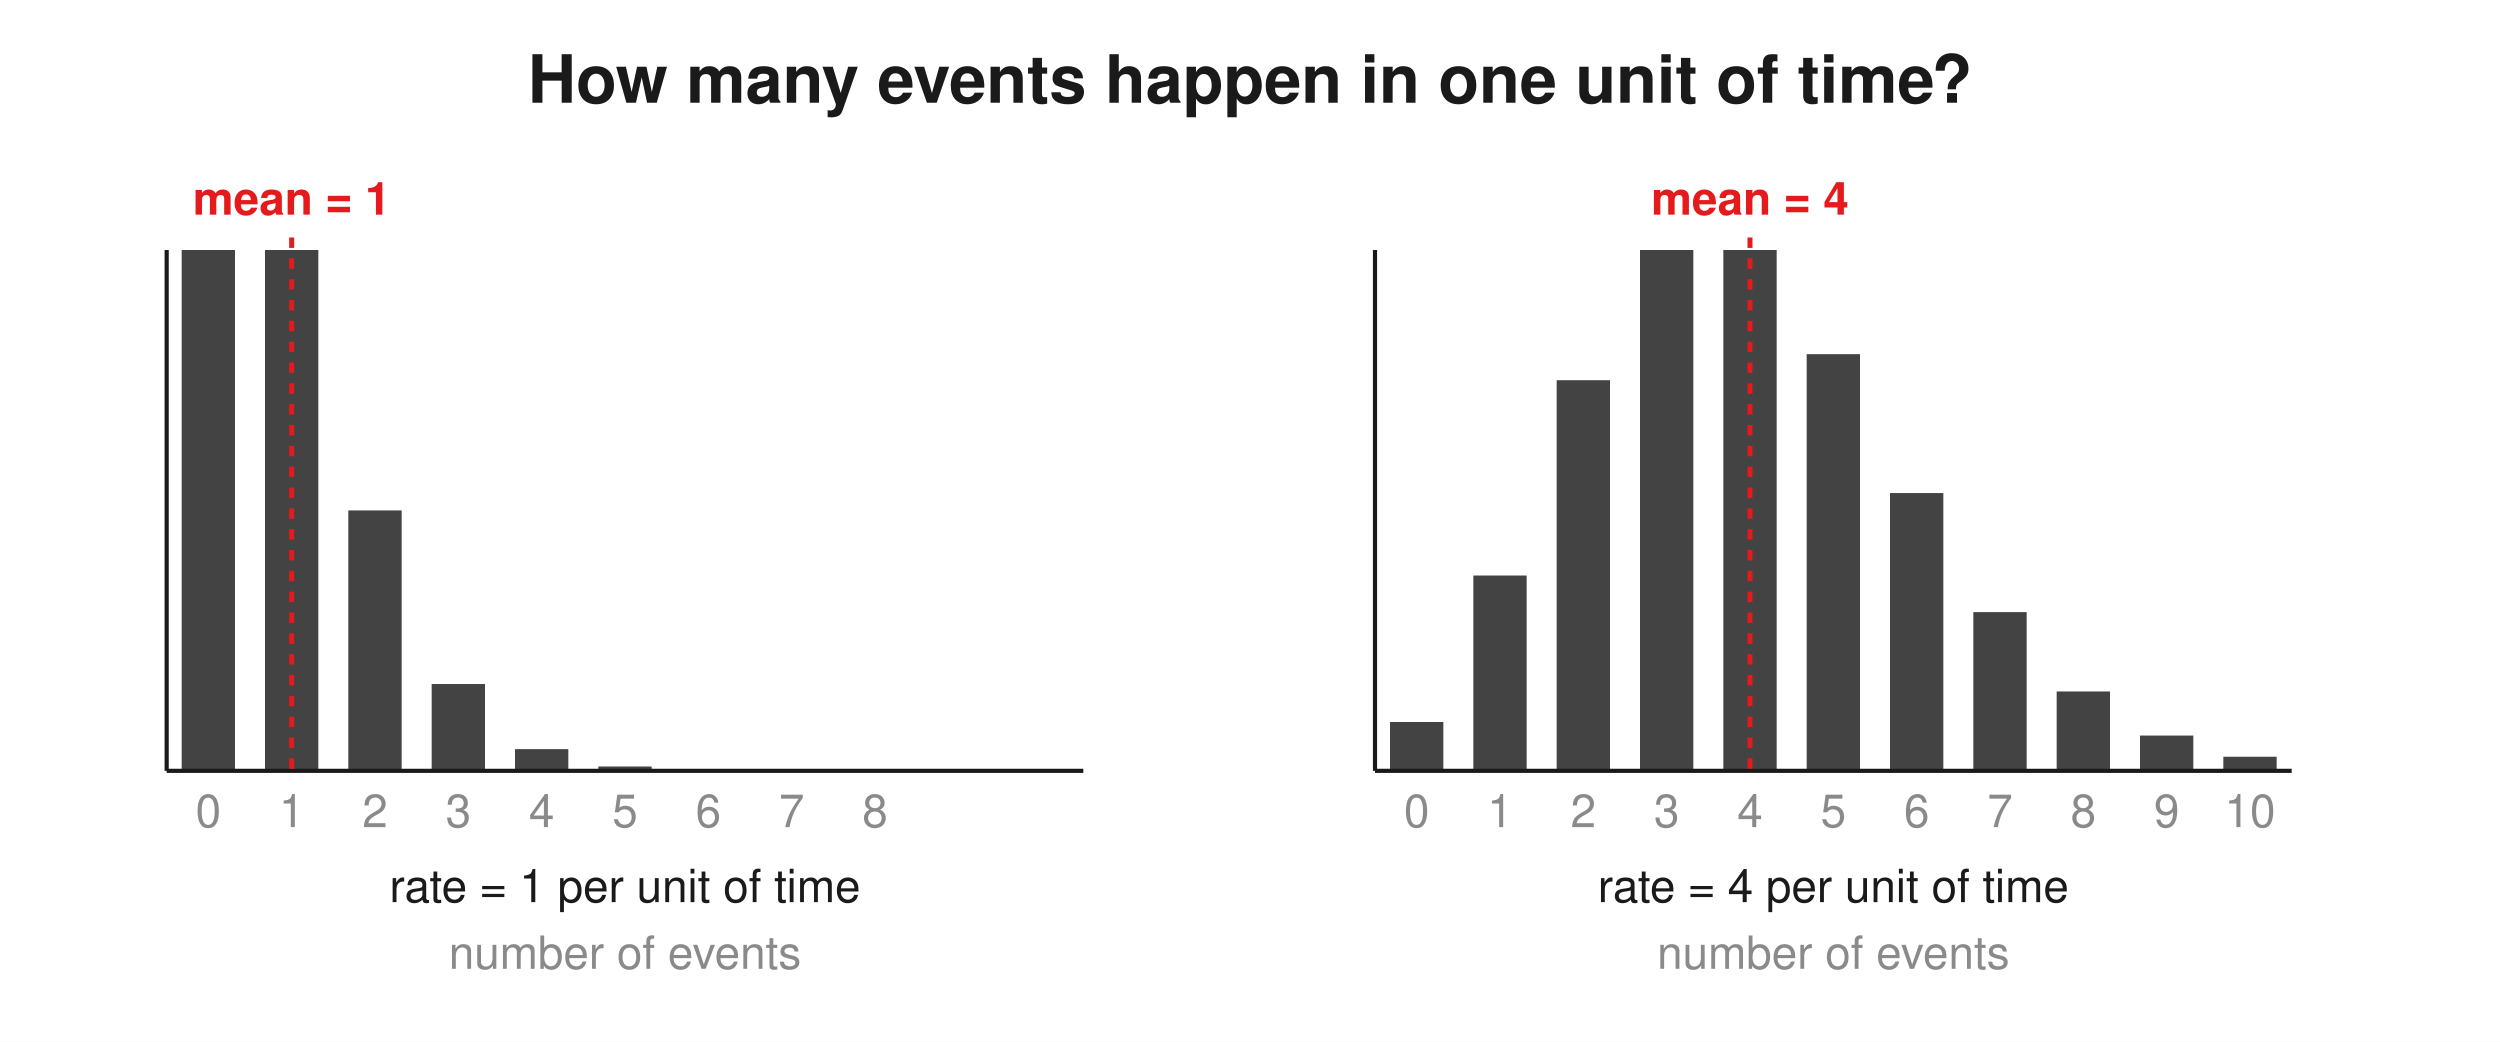
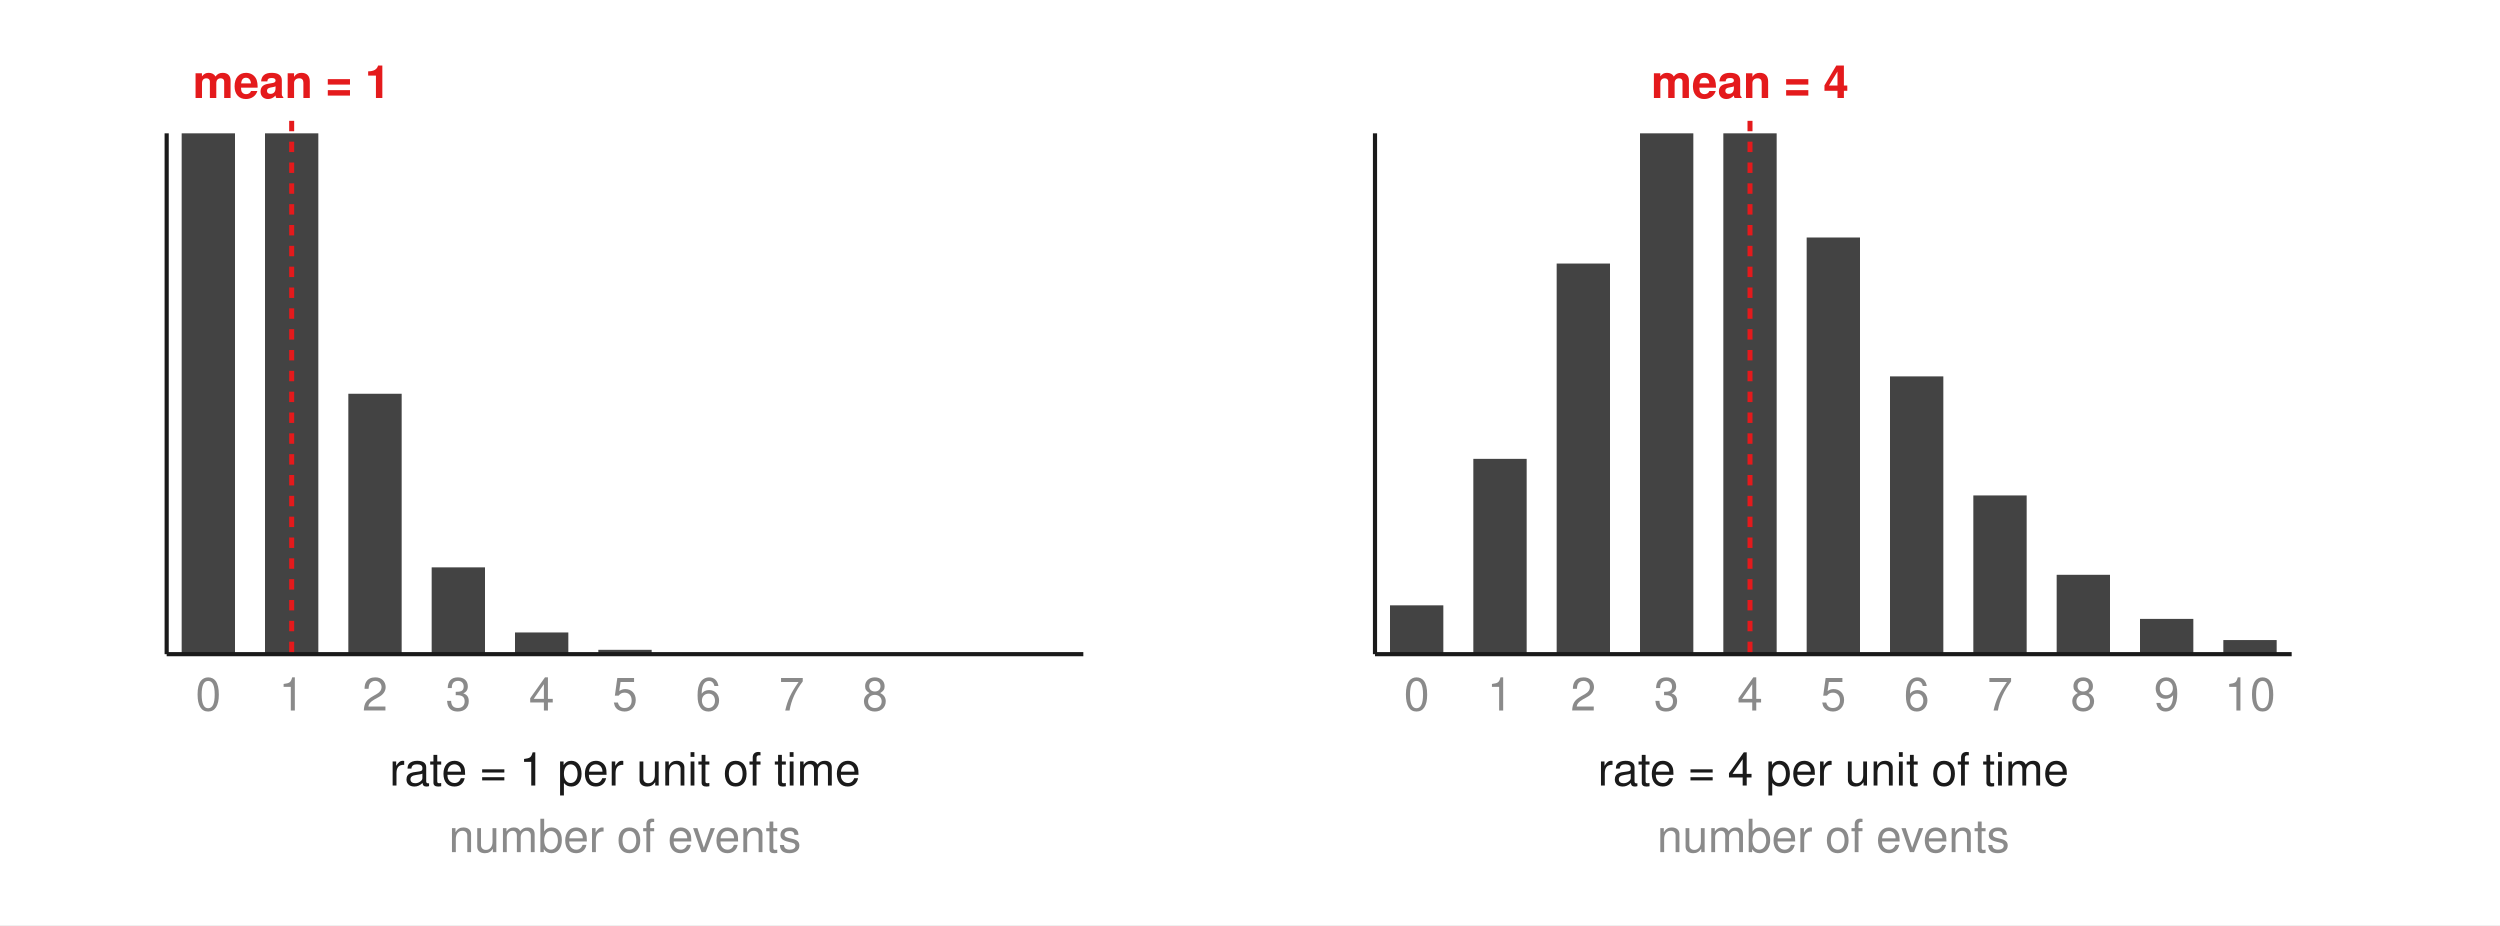
- <svg xmlns="http://www.w3.org/2000/svg" width="1200" height="500" viewBox="0 0 1200 500">
+ <svg xmlns="http://www.w3.org/2000/svg" width="1200" height="444" viewBox="0 0 1200 444">
  <defs>
</defs>
-   <rect x="0" y="0" width="1200" height="500" fill="white" />
-   <text x="600.0" y="42" font-size="32" font-family="Helvetica" text-anchor="middle" dominant-baseline="central" fill="#1a1a1a" font-weight="bold" font-style="normal">How many events happen in one unit of time?</text>
-   <path d="M80,370 L520,370" stroke="#1a1a1a" stroke-width="2.0" />
-   <path d="M80,120 L80,370" stroke="#1a1a1a" stroke-width="2.0" />
-   <rect x="87.2" y="120.0" width="25.6" height="250.0" fill="#1a1a1a" opacity="0.82" />
-   <text x="100.0" y="392" font-size="22" font-family="Helvetica" text-anchor="middle" dominant-baseline="central" fill="#8a8a8a" font-weight="normal" font-style="normal">0</text>
-   <rect x="127.2" y="120.0" width="25.6" height="250.0" fill="#1a1a1a" opacity="0.82" />
-   <text x="140.0" y="392" font-size="22" font-family="Helvetica" text-anchor="middle" dominant-baseline="central" fill="#8a8a8a" font-weight="normal" font-style="normal">1</text>
-   <rect x="167.2" y="245.0" width="25.6" height="125.0" fill="#1a1a1a" opacity="0.82" />
-   <text x="180.0" y="392" font-size="22" font-family="Helvetica" text-anchor="middle" dominant-baseline="central" fill="#8a8a8a" font-weight="normal" font-style="normal">2</text>
-   <rect x="207.2" y="328.333" width="25.6" height="41.667" fill="#1a1a1a" opacity="0.82" />
-   <text x="220.0" y="392" font-size="22" font-family="Helvetica" text-anchor="middle" dominant-baseline="central" fill="#8a8a8a" font-weight="normal" font-style="normal">3</text>
-   <rect x="247.2" y="359.583" width="25.6" height="10.417" fill="#1a1a1a" opacity="0.82" />
-   <text x="260.0" y="392" font-size="22" font-family="Helvetica" text-anchor="middle" dominant-baseline="central" fill="#8a8a8a" font-weight="normal" font-style="normal">4</text>
-   <rect x="287.2" y="367.917" width="25.6" height="2.083" fill="#1a1a1a" opacity="0.82" />
-   <text x="300.0" y="392" font-size="22" font-family="Helvetica" text-anchor="middle" dominant-baseline="central" fill="#8a8a8a" font-weight="normal" font-style="normal">5</text>
-   <rect x="327.2" y="369.653" width="25.6" height="0.347" fill="#1a1a1a" opacity="0.82" />
-   <text x="340.0" y="392" font-size="22" font-family="Helvetica" text-anchor="middle" dominant-baseline="central" fill="#8a8a8a" font-weight="normal" font-style="normal">6</text>
-   <rect x="367.2" y="369.95" width="25.6" height="0.05" fill="#1a1a1a" opacity="0.82" />
-   <text x="380.0" y="392" font-size="22" font-family="Helvetica" text-anchor="middle" dominant-baseline="central" fill="#8a8a8a" font-weight="normal" font-style="normal">7</text>
-   <rect x="407.2" y="369.994" width="25.6" height="0.006" fill="#1a1a1a" opacity="0.82" />
-   <text x="420.0" y="392" font-size="22" font-family="Helvetica" text-anchor="middle" dominant-baseline="central" fill="#8a8a8a" font-weight="normal" font-style="normal">8</text>
-   <rect x="447.2" y="369.999" width="25.6" height="0.001" fill="#1a1a1a" opacity="0.82" />
-   <rect x="487.2" y="370" width="25.6" height="6.889329805996474e-05" fill="#1a1a1a" opacity="0.82" />
-   <path d="M140.0,114 L140.0,370" stroke="#E41A1C" stroke-width="2.4" stroke-dasharray="5,5" />
-   <text x="140.0" y="98" font-size="22" font-family="Helvetica" text-anchor="middle" dominant-baseline="central" fill="#E41A1C" font-weight="bold" font-style="normal">mean = 1</text>
-   <text x="300.0" y="428" font-size="22" font-family="Helvetica" text-anchor="middle" dominant-baseline="central" fill="#1a1a1a" font-weight="normal" font-style="normal">rate = 1 per unit of time</text>
-   <text x="300.0" y="460" font-size="22" font-family="Helvetica" text-anchor="middle" dominant-baseline="central" fill="#8a8a8a" font-weight="normal" font-style="normal">number of events</text>
-   <path d="M660,370 L1100,370" stroke="#1a1a1a" stroke-width="2.0" />
-   <path d="M660,120 L660,370" stroke="#1a1a1a" stroke-width="2.0" />
-   <rect x="667.2" y="346.562" width="25.6" height="23.438" fill="#1a1a1a" opacity="0.82" />
-   <text x="680.0" y="392" font-size="22" font-family="Helvetica" text-anchor="middle" dominant-baseline="central" fill="#8a8a8a" font-weight="normal" font-style="normal">0</text>
-   <rect x="707.2" y="276.25" width="25.6" height="93.75" fill="#1a1a1a" opacity="0.82" />
-   <text x="720.0" y="392" font-size="22" font-family="Helvetica" text-anchor="middle" dominant-baseline="central" fill="#8a8a8a" font-weight="normal" font-style="normal">1</text>
-   <rect x="747.2" y="182.5" width="25.6" height="187.5" fill="#1a1a1a" opacity="0.82" />
-   <text x="760.0" y="392" font-size="22" font-family="Helvetica" text-anchor="middle" dominant-baseline="central" fill="#8a8a8a" font-weight="normal" font-style="normal">2</text>
-   <rect x="787.2" y="120.0" width="25.6" height="250.0" fill="#1a1a1a" opacity="0.82" />
-   <text x="800.0" y="392" font-size="22" font-family="Helvetica" text-anchor="middle" dominant-baseline="central" fill="#8a8a8a" font-weight="normal" font-style="normal">3</text>
-   <rect x="827.2" y="120.0" width="25.6" height="250.0" fill="#1a1a1a" opacity="0.82" />
-   <text x="840.0" y="392" font-size="22" font-family="Helvetica" text-anchor="middle" dominant-baseline="central" fill="#8a8a8a" font-weight="normal" font-style="normal">4</text>
-   <rect x="867.2" y="170.0" width="25.6" height="200.0" fill="#1a1a1a" opacity="0.82" />
-   <text x="880.0" y="392" font-size="22" font-family="Helvetica" text-anchor="middle" dominant-baseline="central" fill="#8a8a8a" font-weight="normal" font-style="normal">5</text>
-   <rect x="907.2" y="236.667" width="25.6" height="133.333" fill="#1a1a1a" opacity="0.82" />
-   <text x="920.0" y="392" font-size="22" font-family="Helvetica" text-anchor="middle" dominant-baseline="central" fill="#8a8a8a" font-weight="normal" font-style="normal">6</text>
-   <rect x="947.2" y="293.81" width="25.6" height="76.19" fill="#1a1a1a" opacity="0.82" />
-   <text x="960.0" y="392" font-size="22" font-family="Helvetica" text-anchor="middle" dominant-baseline="central" fill="#8a8a8a" font-weight="normal" font-style="normal">7</text>
-   <rect x="987.2" y="331.905" width="25.6" height="38.095" fill="#1a1a1a" opacity="0.82" />
-   <text x="1000.0" y="392" font-size="22" font-family="Helvetica" text-anchor="middle" dominant-baseline="central" fill="#8a8a8a" font-weight="normal" font-style="normal">8</text>
-   <rect x="1027.2" y="353.069" width="25.6" height="16.931" fill="#1a1a1a" opacity="0.82" />
-   <text x="1040.0" y="392" font-size="22" font-family="Helvetica" text-anchor="middle" dominant-baseline="central" fill="#8a8a8a" font-weight="normal" font-style="normal">9</text>
-   <rect x="1067.2" y="363.228" width="25.6" height="6.772" fill="#1a1a1a" opacity="0.82" />
-   <text x="1080.0" y="392" font-size="22" font-family="Helvetica" text-anchor="middle" dominant-baseline="central" fill="#8a8a8a" font-weight="normal" font-style="normal">10</text>
-   <path d="M840.0,114 L840.0,370" stroke="#E41A1C" stroke-width="2.4" stroke-dasharray="5,5" />
-   <text x="840.0" y="98" font-size="22" font-family="Helvetica" text-anchor="middle" dominant-baseline="central" fill="#E41A1C" font-weight="bold" font-style="normal">mean = 4</text>
-   <text x="880.0" y="428" font-size="22" font-family="Helvetica" text-anchor="middle" dominant-baseline="central" fill="#1a1a1a" font-weight="normal" font-style="normal">rate = 4 per unit of time</text>
-   <text x="880.0" y="460" font-size="22" font-family="Helvetica" text-anchor="middle" dominant-baseline="central" fill="#8a8a8a" font-weight="normal" font-style="normal">number of events</text>
+   <rect x="0" y="0" width="1200" height="444" fill="white" />
+   <g transform="translate(0,-56)">
+     <rect x="0" y="0" width="1200" height="500" fill="white" />
+     <path d="M80,370 L520,370" stroke="#1a1a1a" stroke-width="2.0" />
+     <path d="M80,120 L80,370" stroke="#1a1a1a" stroke-width="2.0" />
+     <rect x="87.2" y="120.0" width="25.6" height="250.0" fill="#1a1a1a" opacity="0.82" />
+     <text x="100.0" y="392" font-size="22" font-family="Helvetica" text-anchor="middle" dominant-baseline="central" fill="#8a8a8a" font-weight="normal" font-style="normal">0</text>
+     <rect x="127.2" y="120.0" width="25.6" height="250.0" fill="#1a1a1a" opacity="0.82" />
+     <text x="140.0" y="392" font-size="22" font-family="Helvetica" text-anchor="middle" dominant-baseline="central" fill="#8a8a8a" font-weight="normal" font-style="normal">1</text>
+     <rect x="167.2" y="245.0" width="25.6" height="125.0" fill="#1a1a1a" opacity="0.82" />
+     <text x="180.0" y="392" font-size="22" font-family="Helvetica" text-anchor="middle" dominant-baseline="central" fill="#8a8a8a" font-weight="normal" font-style="normal">2</text>
+     <rect x="207.2" y="328.333" width="25.6" height="41.667" fill="#1a1a1a" opacity="0.82" />
+     <text x="220.0" y="392" font-size="22" font-family="Helvetica" text-anchor="middle" dominant-baseline="central" fill="#8a8a8a" font-weight="normal" font-style="normal">3</text>
+     <rect x="247.2" y="359.583" width="25.6" height="10.417" fill="#1a1a1a" opacity="0.82" />
+     <text x="260.0" y="392" font-size="22" font-family="Helvetica" text-anchor="middle" dominant-baseline="central" fill="#8a8a8a" font-weight="normal" font-style="normal">4</text>
+     <rect x="287.2" y="367.917" width="25.6" height="2.083" fill="#1a1a1a" opacity="0.82" />
+     <text x="300.0" y="392" font-size="22" font-family="Helvetica" text-anchor="middle" dominant-baseline="central" fill="#8a8a8a" font-weight="normal" font-style="normal">5</text>
+     <rect x="327.2" y="369.653" width="25.6" height="0.347" fill="#1a1a1a" opacity="0.82" />
+     <text x="340.0" y="392" font-size="22" font-family="Helvetica" text-anchor="middle" dominant-baseline="central" fill="#8a8a8a" font-weight="normal" font-style="normal">6</text>
+     <rect x="367.2" y="369.95" width="25.6" height="0.05" fill="#1a1a1a" opacity="0.82" />
+     <text x="380.0" y="392" font-size="22" font-family="Helvetica" text-anchor="middle" dominant-baseline="central" fill="#8a8a8a" font-weight="normal" font-style="normal">7</text>
+     <rect x="407.2" y="369.994" width="25.6" height="0.006" fill="#1a1a1a" opacity="0.82" />
+     <text x="420.0" y="392" font-size="22" font-family="Helvetica" text-anchor="middle" dominant-baseline="central" fill="#8a8a8a" font-weight="normal" font-style="normal">8</text>
+     <rect x="447.2" y="369.999" width="25.6" height="0.001" fill="#1a1a1a" opacity="0.82" />
+     <rect x="487.2" y="370" width="25.6" height="6.889329805996474e-05" fill="#1a1a1a" opacity="0.82" />
+     <path d="M140.0,114 L140.0,370" stroke="#E41A1C" stroke-width="2.4" stroke-dasharray="5,5" />
+     <text x="140.0" y="98" font-size="22" font-family="Helvetica" text-anchor="middle" dominant-baseline="central" fill="#E41A1C" font-weight="bold" font-style="normal">mean = 1</text>
+     <text x="300.0" y="428" font-size="22" font-family="Helvetica" text-anchor="middle" dominant-baseline="central" fill="#1a1a1a" font-weight="normal" font-style="normal">rate = 1 per unit of time</text>
+     <text x="300.0" y="460" font-size="22" font-family="Helvetica" text-anchor="middle" dominant-baseline="central" fill="#8a8a8a" font-weight="normal" font-style="normal">number of events</text>
+     <path d="M660,370 L1100,370" stroke="#1a1a1a" stroke-width="2.0" />
+     <path d="M660,120 L660,370" stroke="#1a1a1a" stroke-width="2.0" />
+     <rect x="667.2" y="346.562" width="25.6" height="23.438" fill="#1a1a1a" opacity="0.82" />
+     <text x="680.0" y="392" font-size="22" font-family="Helvetica" text-anchor="middle" dominant-baseline="central" fill="#8a8a8a" font-weight="normal" font-style="normal">0</text>
+     <rect x="707.2" y="276.25" width="25.6" height="93.75" fill="#1a1a1a" opacity="0.82" />
+     <text x="720.0" y="392" font-size="22" font-family="Helvetica" text-anchor="middle" dominant-baseline="central" fill="#8a8a8a" font-weight="normal" font-style="normal">1</text>
+     <rect x="747.2" y="182.5" width="25.6" height="187.5" fill="#1a1a1a" opacity="0.82" />
+     <text x="760.0" y="392" font-size="22" font-family="Helvetica" text-anchor="middle" dominant-baseline="central" fill="#8a8a8a" font-weight="normal" font-style="normal">2</text>
+     <rect x="787.2" y="120.0" width="25.6" height="250.0" fill="#1a1a1a" opacity="0.82" />
+     <text x="800.0" y="392" font-size="22" font-family="Helvetica" text-anchor="middle" dominant-baseline="central" fill="#8a8a8a" font-weight="normal" font-style="normal">3</text>
+     <rect x="827.2" y="120.0" width="25.6" height="250.0" fill="#1a1a1a" opacity="0.82" />
+     <text x="840.0" y="392" font-size="22" font-family="Helvetica" text-anchor="middle" dominant-baseline="central" fill="#8a8a8a" font-weight="normal" font-style="normal">4</text>
+     <rect x="867.2" y="170.0" width="25.6" height="200.0" fill="#1a1a1a" opacity="0.82" />
+     <text x="880.0" y="392" font-size="22" font-family="Helvetica" text-anchor="middle" dominant-baseline="central" fill="#8a8a8a" font-weight="normal" font-style="normal">5</text>
+     <rect x="907.2" y="236.667" width="25.6" height="133.333" fill="#1a1a1a" opacity="0.82" />
+     <text x="920.0" y="392" font-size="22" font-family="Helvetica" text-anchor="middle" dominant-baseline="central" fill="#8a8a8a" font-weight="normal" font-style="normal">6</text>
+     <rect x="947.2" y="293.81" width="25.6" height="76.19" fill="#1a1a1a" opacity="0.82" />
+     <text x="960.0" y="392" font-size="22" font-family="Helvetica" text-anchor="middle" dominant-baseline="central" fill="#8a8a8a" font-weight="normal" font-style="normal">7</text>
+     <rect x="987.2" y="331.905" width="25.6" height="38.095" fill="#1a1a1a" opacity="0.82" />
+     <text x="1000.0" y="392" font-size="22" font-family="Helvetica" text-anchor="middle" dominant-baseline="central" fill="#8a8a8a" font-weight="normal" font-style="normal">8</text>
+     <rect x="1027.2" y="353.069" width="25.6" height="16.931" fill="#1a1a1a" opacity="0.82" />
+     <text x="1040.0" y="392" font-size="22" font-family="Helvetica" text-anchor="middle" dominant-baseline="central" fill="#8a8a8a" font-weight="normal" font-style="normal">9</text>
+     <rect x="1067.2" y="363.228" width="25.6" height="6.772" fill="#1a1a1a" opacity="0.82" />
+     <text x="1080.0" y="392" font-size="22" font-family="Helvetica" text-anchor="middle" dominant-baseline="central" fill="#8a8a8a" font-weight="normal" font-style="normal">10</text>
+     <path d="M840.0,114 L840.0,370" stroke="#E41A1C" stroke-width="2.4" stroke-dasharray="5,5" />
+     <text x="840.0" y="98" font-size="22" font-family="Helvetica" text-anchor="middle" dominant-baseline="central" fill="#E41A1C" font-weight="bold" font-style="normal">mean = 4</text>
+     <text x="880.0" y="428" font-size="22" font-family="Helvetica" text-anchor="middle" dominant-baseline="central" fill="#1a1a1a" font-weight="normal" font-style="normal">rate = 4 per unit of time</text>
+     <text x="880.0" y="460" font-size="22" font-family="Helvetica" text-anchor="middle" dominant-baseline="central" fill="#8a8a8a" font-weight="normal" font-style="normal">number of events</text>
+   </g>
</svg>
